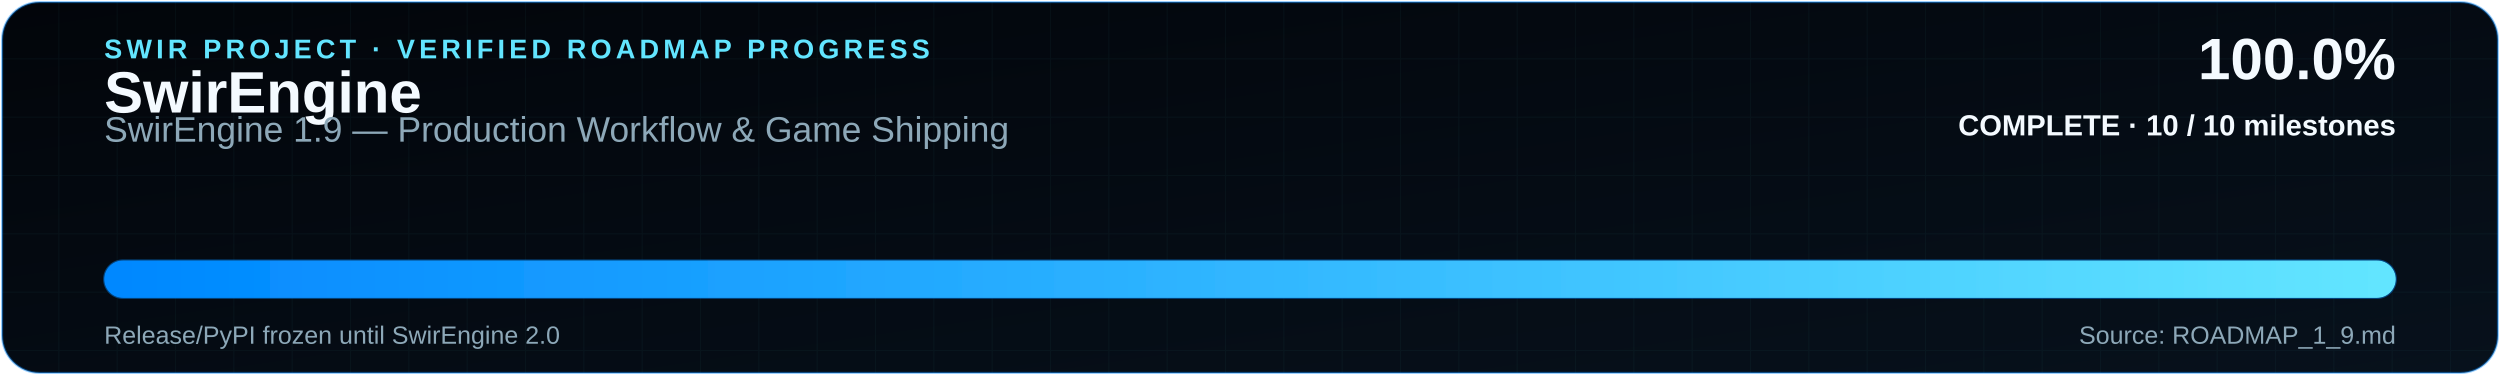
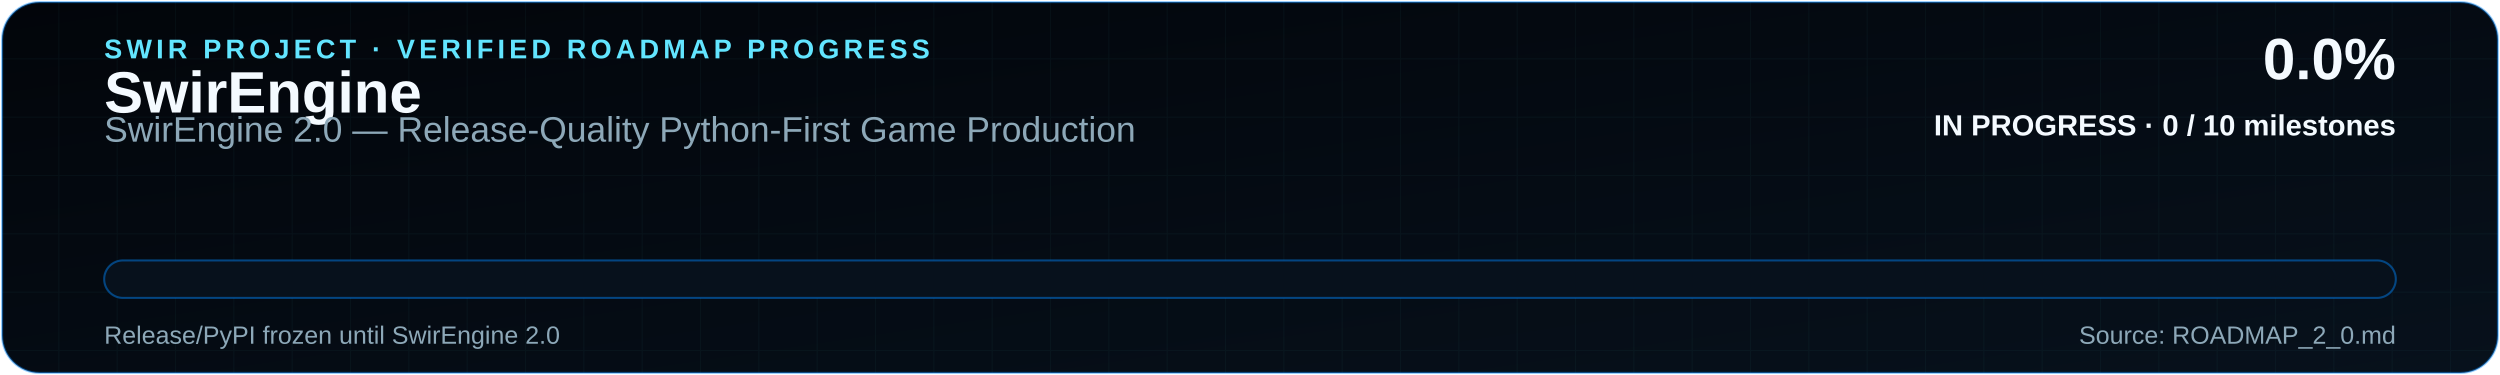
<svg xmlns="http://www.w3.org/2000/svg" width="1200" height="180" viewBox="0 0 1200 180" role="img" aria-labelledby="title desc">
  <defs>
    <linearGradient id="panel" x1="0" y1="0" x2="1" y2="1">
      <stop offset="0" stop-color="#02050A" />
      <stop offset="1" stop-color="#07111C" />
    </linearGradient>
    <linearGradient id="progressGradient" x1="0" y1="0" x2="1" y2="0">
      <stop offset="0" stop-color="#0088FF" />
      <stop offset="1" stop-color="#62E5FF" />
    </linearGradient>
    <filter id="softGlow" x="-10%" y="-80%" width="120%" height="260%">
      <feGaussianBlur stdDeviation="3" result="blur" />
      <feMerge>
        <feMergeNode in="blur" />
        <feMergeNode in="SourceGraphic" />
      </feMerge>
    </filter>
    <pattern id="grid" width="28" height="28" patternUnits="userSpaceOnUse">
      <path d="M 28 0 L 0 0 0 28" fill="none" stroke="#62E5FF" stroke-opacity="0.035" stroke-width="1" />
    </pattern>
    <clipPath id="trackClip">
      <rect x="50" y="125" width="1100" height="18" rx="9" />
    </clipPath>
    <style>
      text { font-family: "Segoe UI", Arial, sans-serif; }
      .label { fill: #62E5FF; font-size: 13px; font-weight: 700; letter-spacing: 2px; }
      .project { fill: #F4FAFF; font-size: 28px; font-weight: 700; }
      .scope { fill: #8DA8B8; font-size: 17px; }
      .meta { fill: #F4FAFF; font-size: 14px; font-weight: 600; }
      .release { fill: #8DA8B8; font-size: 12px; }
    </style>
  </defs>
  <rect x="1" y="1" width="1198" height="178" rx="18" fill="url(#panel)" stroke="#0088FF" stroke-opacity="0.42" />
  <rect x="1" y="1" width="1198" height="178" rx="18" fill="url(#grid)" />
  <text x="50" y="28" class="label">SWIR PROJECT · VERIFIED ROADMAP PROGRESS</text>
  <text x="50" y="54" class="project">SwirEngine</text>
-   <text x="50" y="68" class="scope">SwirEngine 1.9 — Production Workflow &amp; Game Shipping</text>
-   <text x="1150" y="38" text-anchor="end" class="project">100.0%</text>
-   <text x="1150" y="65" text-anchor="end" class="meta">COMPLETE · 10 / 10 milestones</text>
+   <text x="50" y="68" class="scope">SwirEngine 2.0 — Release-Quality Python-First Game Production</text>
+   <text x="1150" y="38" text-anchor="end" class="project">0.0%</text>
+   <text x="1150" y="65" text-anchor="end" class="meta">IN PROGRESS · 0 / 10 milestones</text>
  <rect x="50" y="125" width="1100" height="18" rx="9" fill="#07111C" stroke="#0088FF" stroke-opacity="0.45" />
-   <rect x="50" y="125" width="1100" height="18" rx="9" fill="url(#progressGradient)" filter="url(#softGlow)" clip-path="url(#trackClip)" />
  <text x="50" y="165" class="release">Release/PyPI frozen until SwirEngine 2.0</text>
-   <text x="1150" y="165" text-anchor="end" class="release">Source: ROADMAP_1_9.md</text>
+   <text x="1150" y="165" text-anchor="end" class="release">Source: ROADMAP_2_0.md</text>
</svg>
